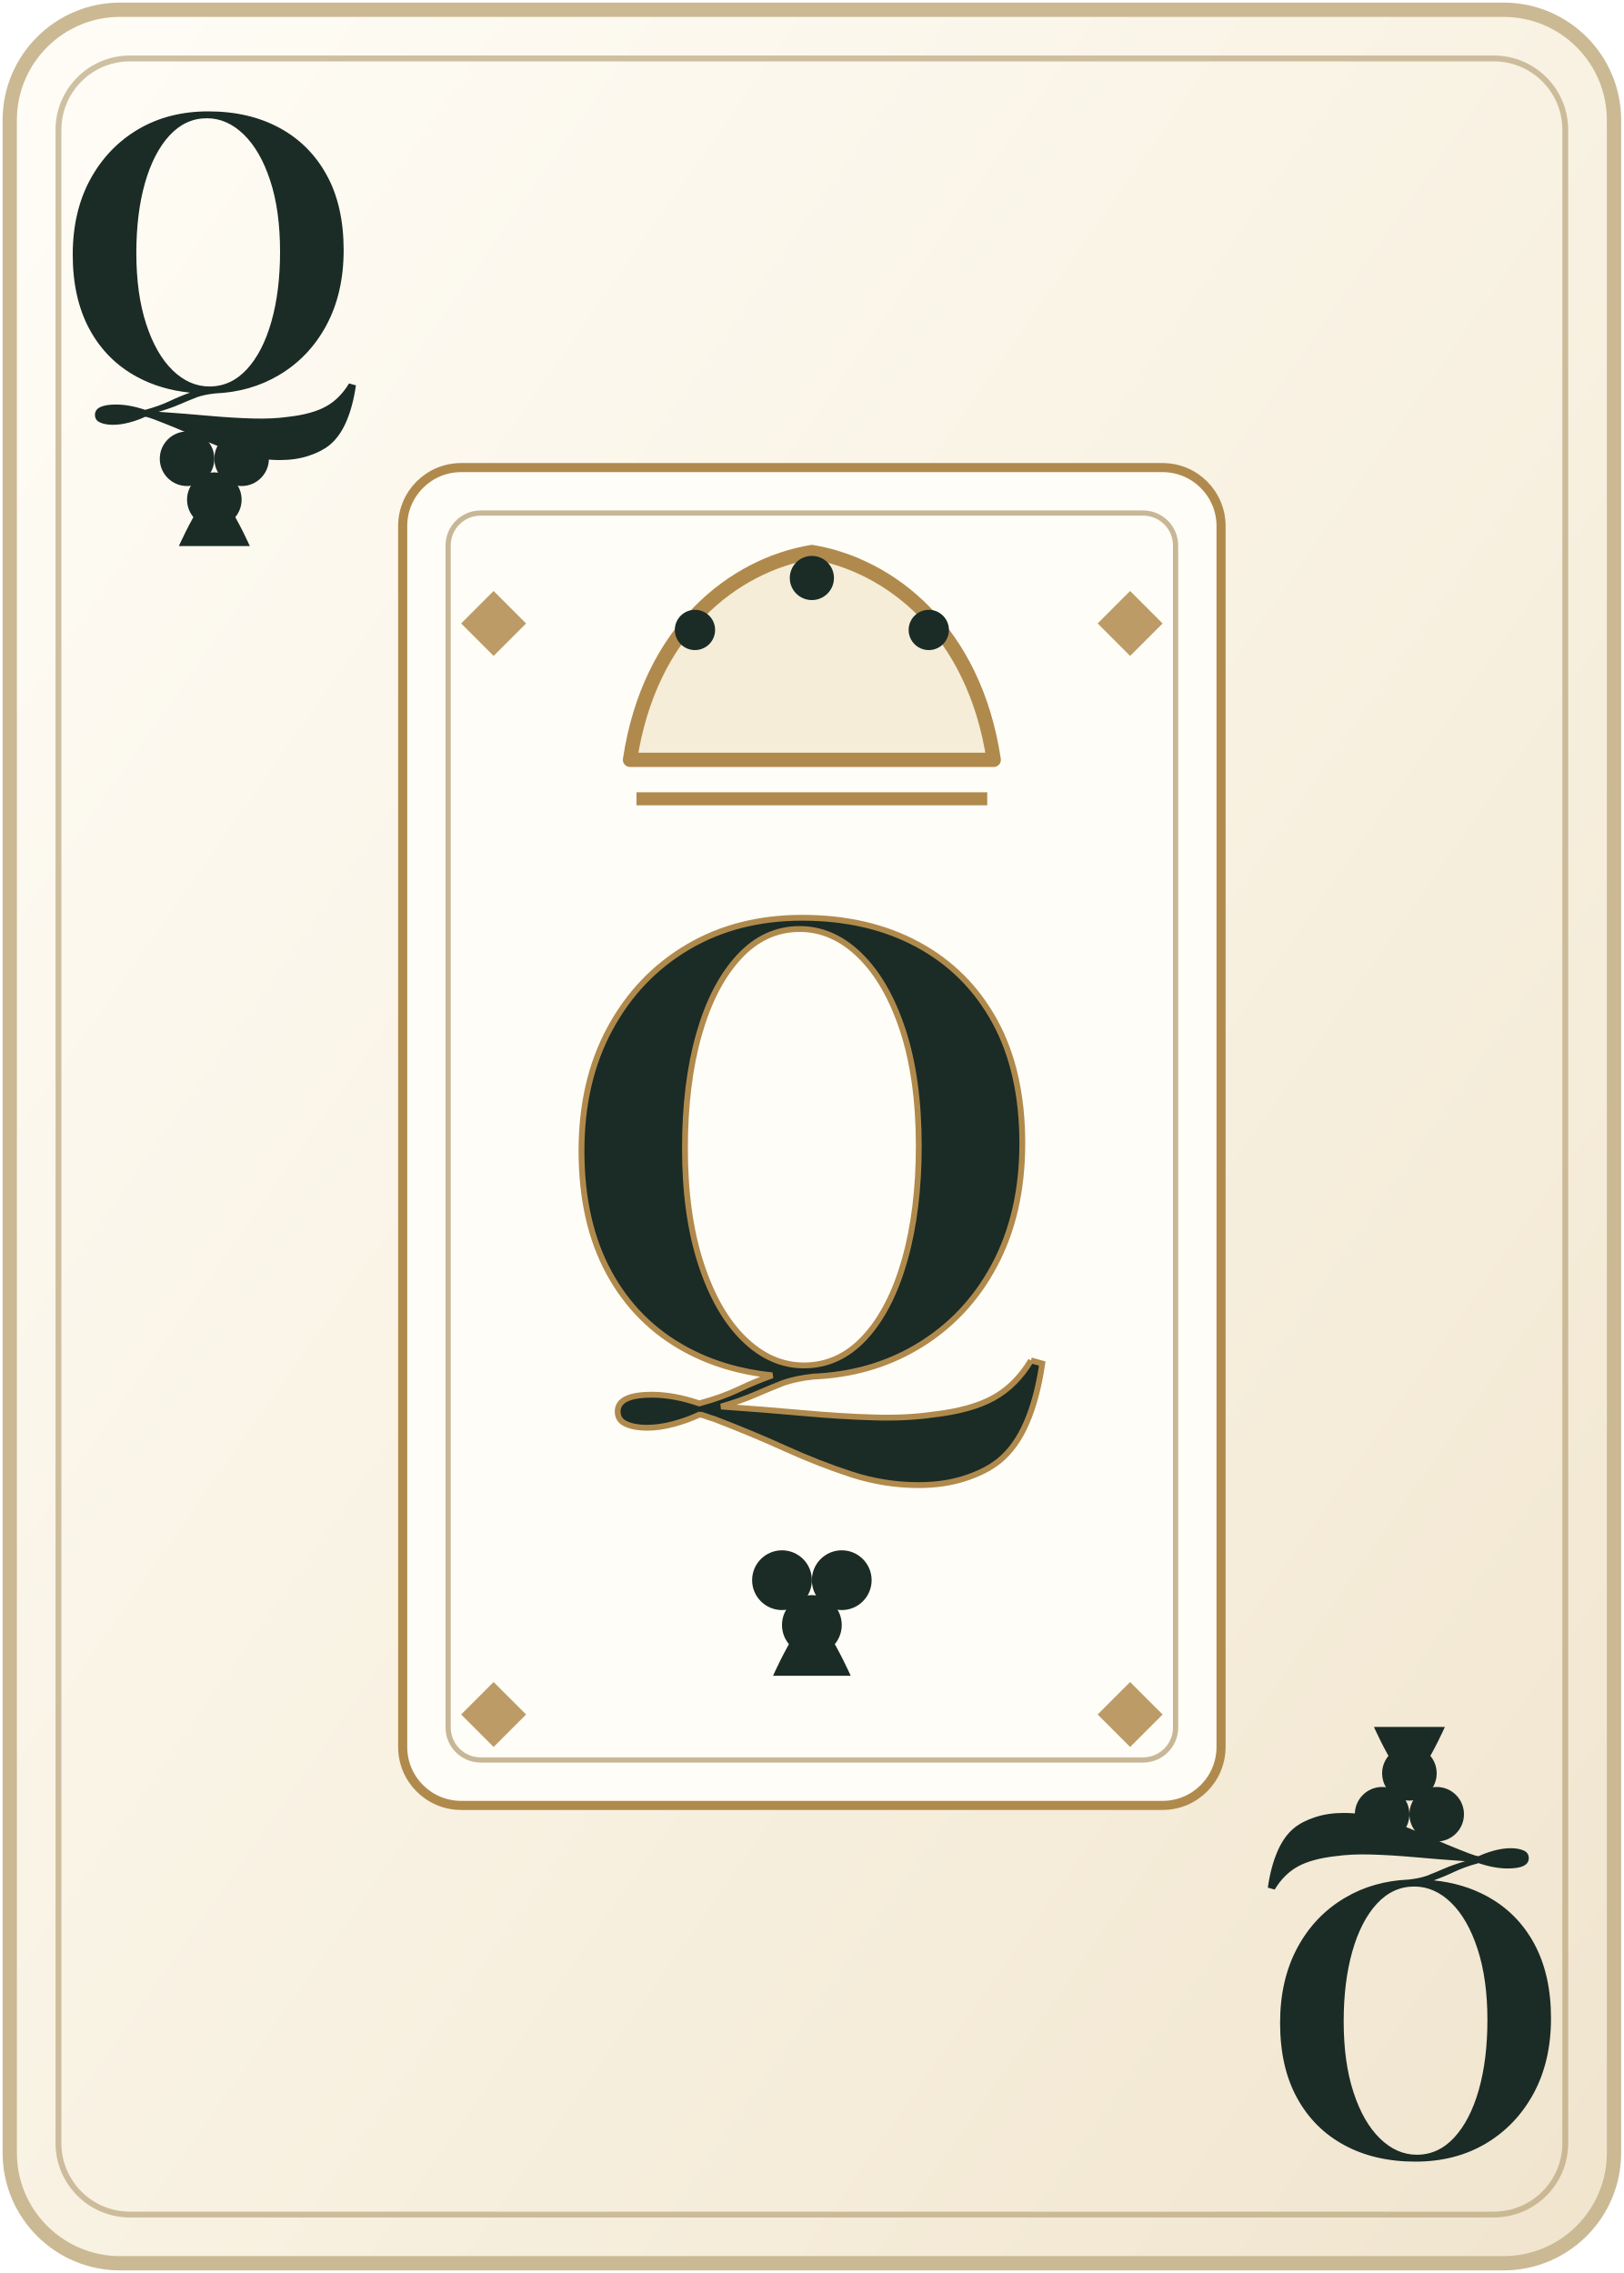
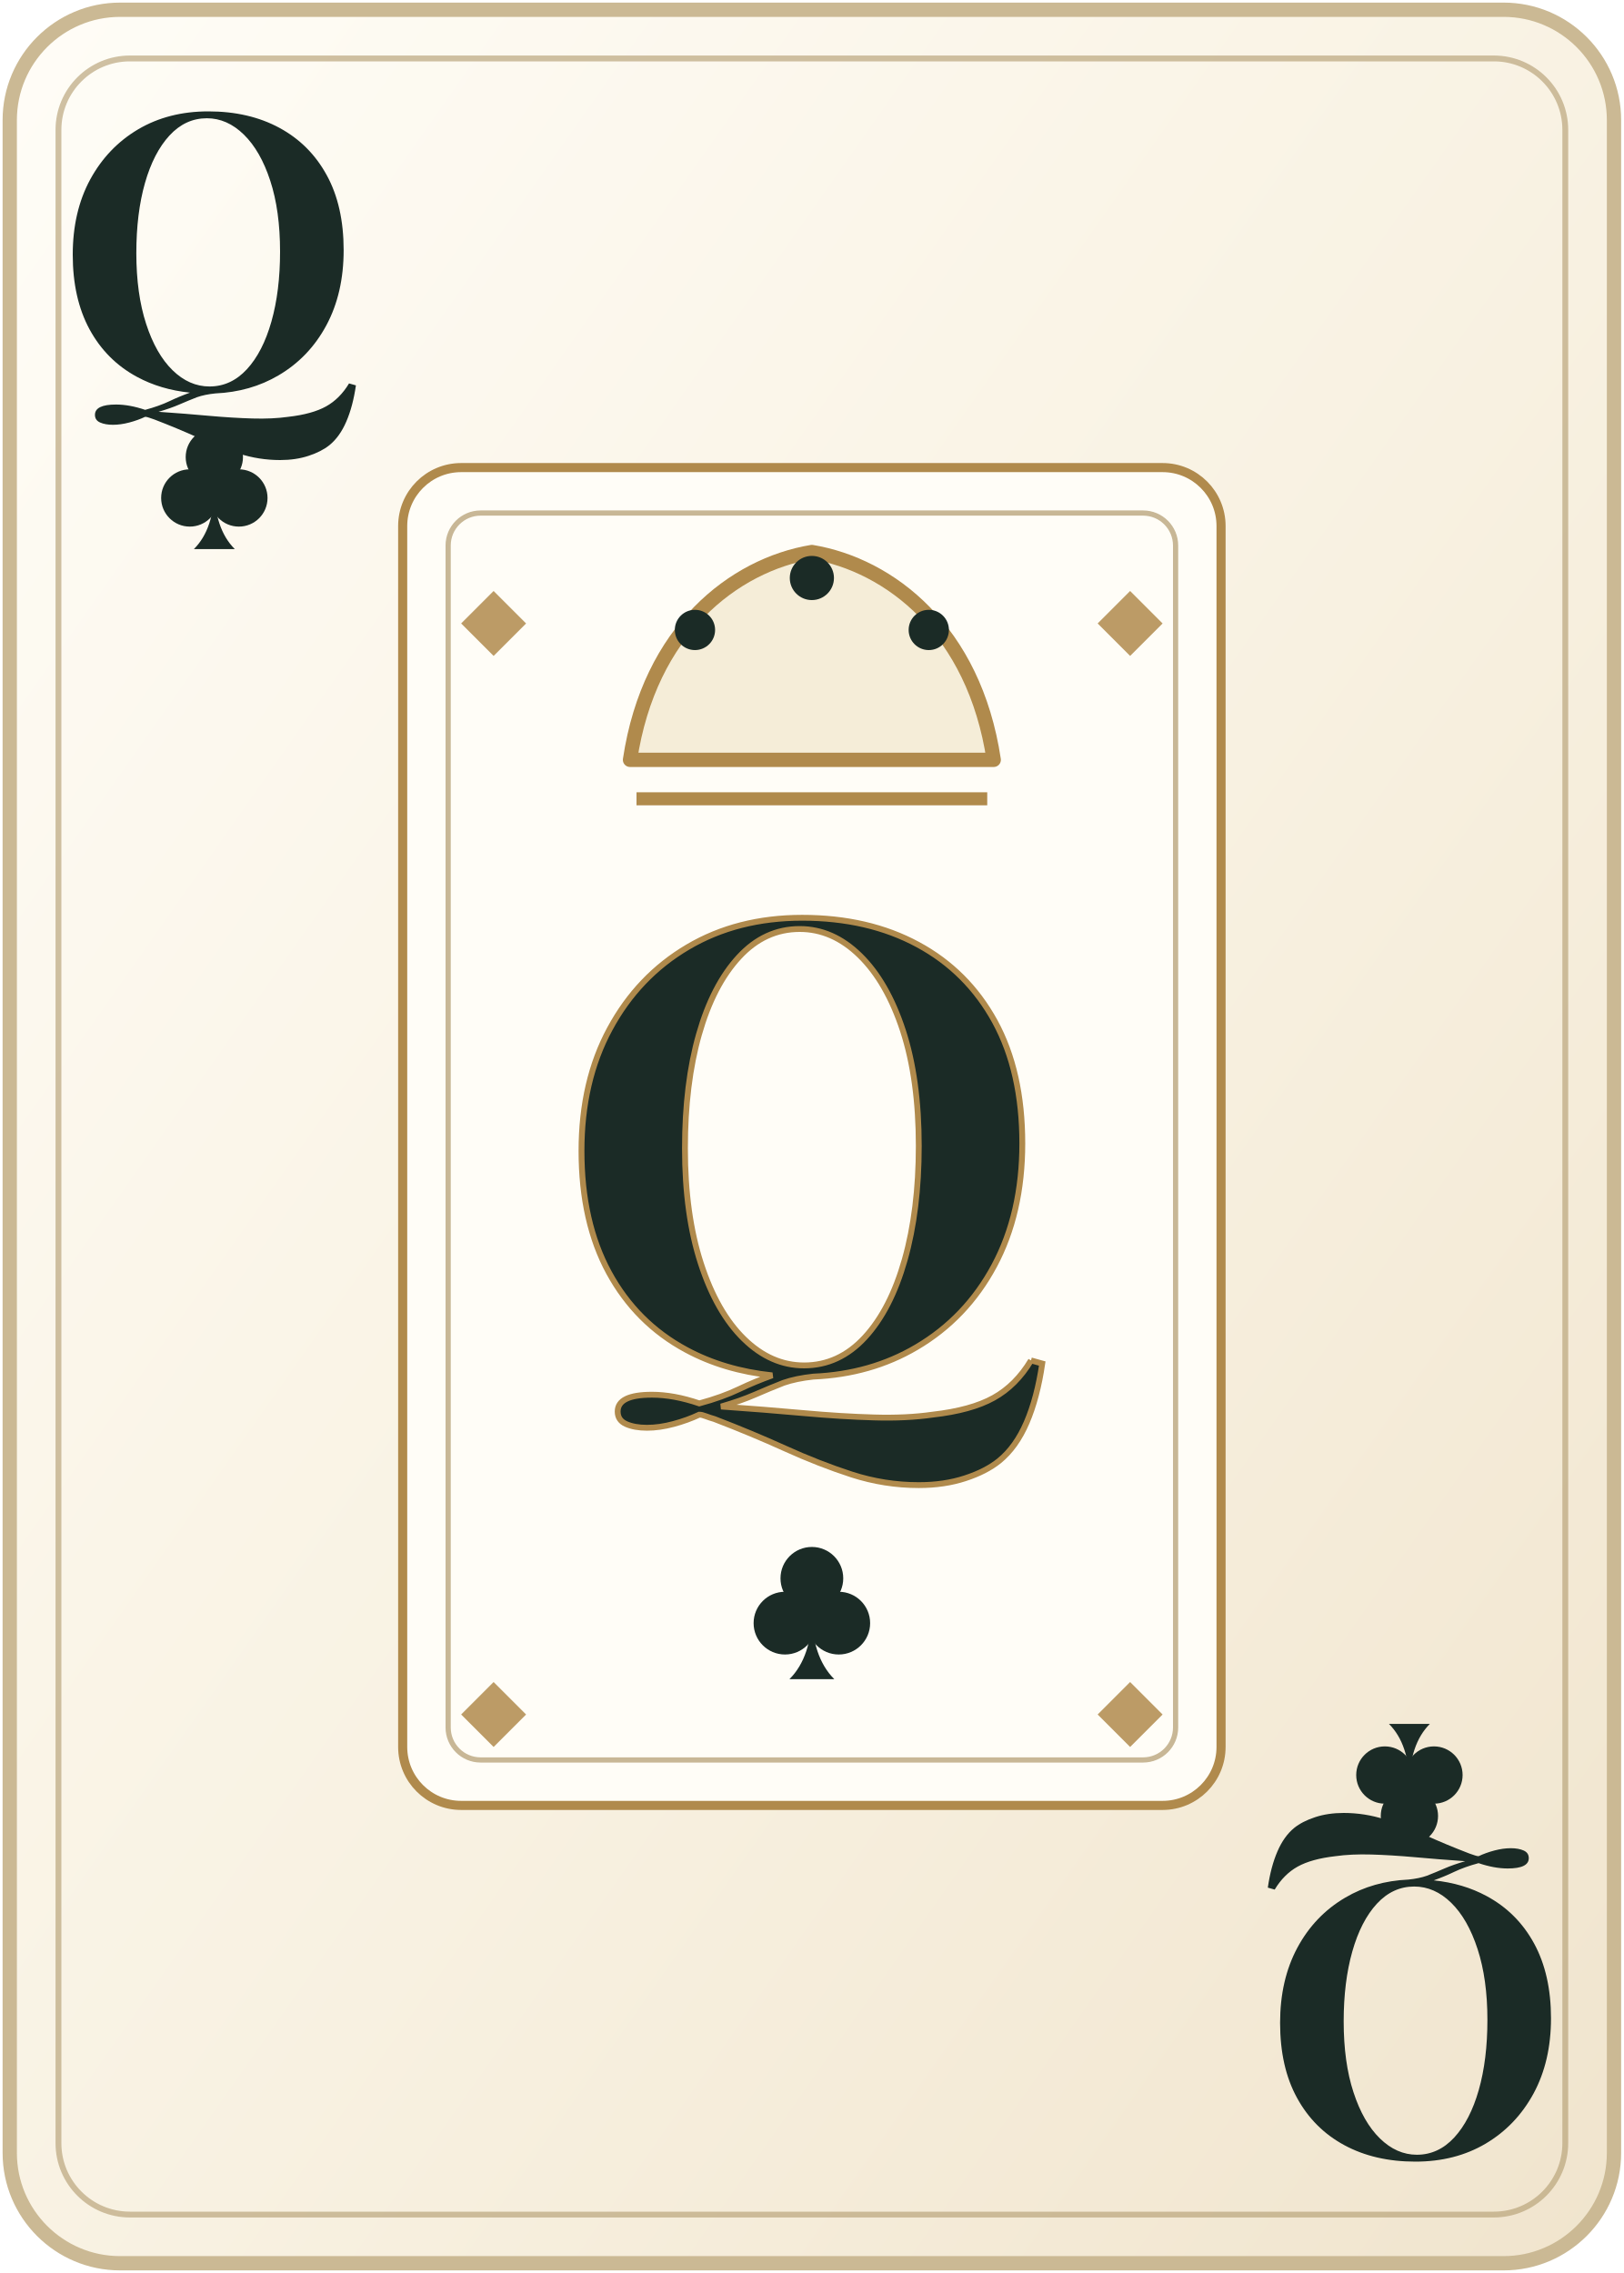
<svg xmlns="http://www.w3.org/2000/svg" width="250" height="350" viewBox="0 0 250 350">
  <defs>
    <linearGradient id="paper" x1="0" y1="0" x2="1" y2="1">
      <stop offset="0" stop-color="#fffdf7" />
      <stop offset="0.55" stop-color="#f8f1e1" />
      <stop offset="1" stop-color="#f0e4cd" />
    </linearGradient>
  </defs>
  <rect x="1.5" y="1.5" width="247" height="347" rx="17" fill="url(#paper)" stroke="#cbb994" stroke-width="2.2" />
  <rect x="9" y="9" width="232" height="332" rx="11" fill="none" stroke="#b5a075" stroke-width="0.9" opacity="0.65" />
  <g>
    <rect x="62" y="72" width="126" height="206" rx="9" fill="#fffdf7" stroke="#b08a4c" stroke-width="1.4" />
    <rect x="69" y="79" width="112" height="192" rx="5" fill="none" stroke="#b5a075" stroke-width="0.8" opacity="0.75" />
    <g transform="translate(125 103)" fill="none" stroke="#b08a4c" stroke-width="2.2" stroke-linejoin="round">
      <path d="M-28 14 C-25 -6 -12 -16 0 -18 C12 -16 25 -6 28 14 Z" fill="#d8bc82" fill-opacity="0.26" />
      <path d="M-27 20 L27 20" stroke-width="2" />
      <circle cx="-18" cy="-6" r="3.1" fill="#1b2b26" stroke="none" />
      <circle cx="0" cy="-14" r="3.4" fill="#1b2b26" stroke="none" />
      <circle cx="18" cy="-6" r="3.1" fill="#1b2b26" stroke="none" />
    </g>
    <g transform="translate(85.40 210.63)">
      <path d="M73.34-1.15L75.07-0.67Q74.30 4.61 72.67 8.40Q71.04 12.19 68.45 14.30Q66.43 15.94 63.22 16.99Q60 18.05 56.06 18.05Q50.78 18.05 45.74 16.42Q40.70 14.78 35.52 12.43Q30.34 10.08 24.58 7.87Q23.90 7.68 23.28 7.44Q22.66 7.20 22.27 7.20Q20.45 8.06 18.29 8.64Q16.13 9.22 14.21 9.22Q12.29 9.22 10.99 8.64Q9.70 8.06 9.70 6.72Q9.70 4.13 14.98 4.13Q18.34 4.13 22.27 5.47Q25.82 4.51 28.42 3.26Q30.82 2.11 33.50 1.15Q26.11 0.38 20.26-2.78Q12.58-6.91 8.35-14.69Q4.13-22.46 4.13-33.41Q4.13-44.16 8.50-52.22Q12.86-60.29 20.50-64.80Q28.13-69.31 38.11-69.31Q48.29-69.31 55.92-65.18Q63.55-61.06 67.78-53.33Q72-45.60 72-34.56Q72-23.81 67.68-15.74Q63.36-7.68 55.68-3.17Q48.67 0.96 39.84 1.34Q37.15 1.63 35.23 2.30Q33.02 3.17 30.82 4.13Q28.61 5.09 25.63 5.95Q32.45 6.43 38.30 6.96Q44.16 7.49 49.15 7.63Q54.14 7.78 58.18 7.20Q64.13 6.53 67.58 4.61Q71.04 2.69 73.34-1.15M37.73-67.58Q32.35-67.58 28.37-63.26Q24.38-58.94 22.22-51.36Q20.06-43.78 20.06-33.79Q20.06-23.62 22.51-16.08Q24.96-8.54 29.14-4.46Q33.31-0.38 38.40-0.38Q43.78-0.38 47.76-4.70Q51.74-9.02 53.90-16.66Q56.06-24.29 56.06-34.18Q56.06-44.45 53.62-51.94Q51.17-59.42 46.99-63.50Q42.82-67.58 37.73-67.58" fill="#1b2b26" stroke="#b08a4c" stroke-width="0.9" />
    </g>
    <g transform="translate(125 247) scale(0.46)">
-       <g fill="#1b2b26">
-         <circle cx="-10" cy="-8" r="10" />
-         <circle cx="10" cy="-8" r="10" />
-         <circle cx="0" cy="7" r="10" />
-         <path d="M-5 9 C-9 15 -13 24 -13 24 L13 24 C13 24 9 15 5 9 Z" />
+       <g fill="#1b2b26" transform="translate(-22.5 -19.875) scale(0.75)">
+         <circle cx="18" cy="35" r="14" />
+         <circle cx="30" cy="15" r="14" />
+         <circle cx="42" cy="35" r="14" />
+         <path d="M30,30 Q30,50 20,60 H40 Q30,50 30,30" />
      </g>
    </g>
    <g fill="#b08a4c" opacity="0.85">
      <path d="M76 91 l5 5 -5 5 -5 -5 Z" />
      <path d="M174 91 l5 5 -5 5 -5 -5 Z" />
      <path d="M76 259 l5 5 -5 5 -5 -5 Z" />
      <path d="M174 259 l5 5 -5 5 -5 -5 Z" />
    </g>
  </g>
  <g>
    <g transform="translate(8.66 59.75)">
      <path d="M45.08-0.71L46.14-0.41Q45.67 2.83 44.66 5.16Q43.66 7.49 42.07 8.79Q40.83 9.79 38.85 10.44Q36.88 11.09 34.46 11.09Q31.21 11.09 28.11 10.09Q25.02 9.09 21.83 7.64Q18.64 6.20 15.10 4.84Q14.69 4.72 14.31 4.57Q13.92 4.43 13.69 4.43Q12.57 4.96 11.24 5.31Q9.91 5.66 8.73 5.66Q7.55 5.66 6.76 5.31Q5.96 4.96 5.96 4.13Q5.96 2.54 9.20 2.54Q11.27 2.54 13.69 3.36Q15.87 2.77 17.46 2.01Q18.94 1.30 20.59 0.71Q16.05 0.24 12.45-1.71Q7.73-4.25 5.13-9.03Q2.54-13.81 2.54-20.53Q2.54-27.14 5.22-32.10Q7.91-37.05 12.60-39.83Q17.29-42.60 23.42-42.60Q29.68-42.60 34.37-40.06Q39.06-37.52 41.65-32.77Q44.25-28.03 44.25-21.24Q44.25-14.63 41.60-9.68Q38.94-4.72 34.22-1.95Q29.91 0.59 24.49 0.83Q22.83 1 21.65 1.42Q20.30 1.95 18.94 2.54Q17.58 3.13 15.75 3.66Q19.94 3.95 23.54 4.28Q27.14 4.60 30.21 4.69Q33.28 4.78 35.75 4.43Q39.41 4.01 41.54 2.83Q43.66 1.65 45.08-0.71M23.19-41.54Q19.88-41.54 17.43-38.88Q14.99-36.23 13.66-31.57Q12.33-26.90 12.33-20.77Q12.33-14.51 13.84-9.88Q15.34-5.25 17.91-2.74Q20.47-0.24 23.60-0.24Q26.90-0.24 29.35-2.89Q31.80-5.55 33.13-10.24Q34.46-14.93 34.46-21Q34.46-27.32 32.95-31.92Q31.45-36.52 28.88-39.03Q26.31-41.54 23.19-41.54" fill="#1b2b26" />
    </g>
    <g transform="translate(33 74) scale(0.42)">
-       <g fill="#1b2b26">
-         <circle cx="-10" cy="-8" r="10" />
-         <circle cx="10" cy="-8" r="10" />
-         <circle cx="0" cy="7" r="10" />
-         <path d="M-5 9 C-9 15 -13 24 -13 24 L13 24 C13 24 9 15 5 9 Z" />
+       <g fill="#1b2b26" transform="translate(-22.5 -19.875) scale(0.75)">
+         <circle cx="18" cy="35" r="14" />
+         <circle cx="30" cy="15" r="14" />
+         <circle cx="42" cy="35" r="14" />
+         <path d="M30,30 Q30,50 20,60 H40 Q30,50 30,30" />
      </g>
    </g>
  </g>
  <g transform="rotate(180 125 175)">
    <g>
      <g transform="translate(8.66 59.75)">
        <path d="M45.08-0.71L46.14-0.41Q45.67 2.83 44.66 5.16Q43.66 7.49 42.07 8.79Q40.83 9.79 38.85 10.44Q36.88 11.09 34.46 11.09Q31.21 11.09 28.11 10.09Q25.02 9.09 21.83 7.64Q18.64 6.20 15.10 4.84Q14.69 4.72 14.31 4.57Q13.92 4.43 13.69 4.43Q12.57 4.96 11.24 5.31Q9.91 5.66 8.73 5.66Q7.55 5.66 6.76 5.31Q5.96 4.96 5.96 4.13Q5.96 2.54 9.20 2.54Q11.27 2.54 13.69 3.36Q15.87 2.77 17.46 2.01Q18.94 1.30 20.59 0.71Q16.05 0.24 12.45-1.71Q7.73-4.25 5.13-9.03Q2.54-13.81 2.54-20.53Q2.54-27.14 5.22-32.10Q7.91-37.05 12.60-39.83Q17.29-42.60 23.42-42.60Q29.68-42.60 34.37-40.06Q39.06-37.52 41.65-32.77Q44.25-28.03 44.25-21.24Q44.25-14.63 41.60-9.68Q38.94-4.72 34.22-1.95Q29.91 0.59 24.49 0.83Q22.83 1 21.65 1.42Q20.30 1.95 18.94 2.54Q17.58 3.13 15.75 3.66Q19.94 3.95 23.54 4.28Q27.14 4.60 30.21 4.69Q33.28 4.78 35.75 4.43Q39.41 4.01 41.54 2.83Q43.66 1.65 45.08-0.71M23.19-41.54Q19.88-41.54 17.43-38.88Q14.99-36.23 13.66-31.57Q12.33-26.90 12.33-20.77Q12.33-14.51 13.84-9.88Q15.34-5.25 17.91-2.74Q20.47-0.24 23.60-0.24Q26.90-0.24 29.35-2.89Q31.80-5.55 33.13-10.24Q34.46-14.93 34.46-21Q34.46-27.32 32.95-31.92Q31.45-36.52 28.88-39.03Q26.31-41.54 23.19-41.54" fill="#1b2b26" />
      </g>
      <g transform="translate(33 74) scale(0.42)">
-         <g fill="#1b2b26">
-           <circle cx="-10" cy="-8" r="10" />
-           <circle cx="10" cy="-8" r="10" />
-           <circle cx="0" cy="7" r="10" />
-           <path d="M-5 9 C-9 15 -13 24 -13 24 L13 24 C13 24 9 15 5 9 Z" />
+         <g fill="#1b2b26" transform="translate(-22.5 -19.875) scale(0.75)">
+           <circle cx="18" cy="35" r="14" />
+           <circle cx="30" cy="15" r="14" />
+           <circle cx="42" cy="35" r="14" />
+           <path d="M30,30 Q30,50 20,60 H40 Q30,50 30,30" />
        </g>
      </g>
    </g>
  </g>
</svg>
